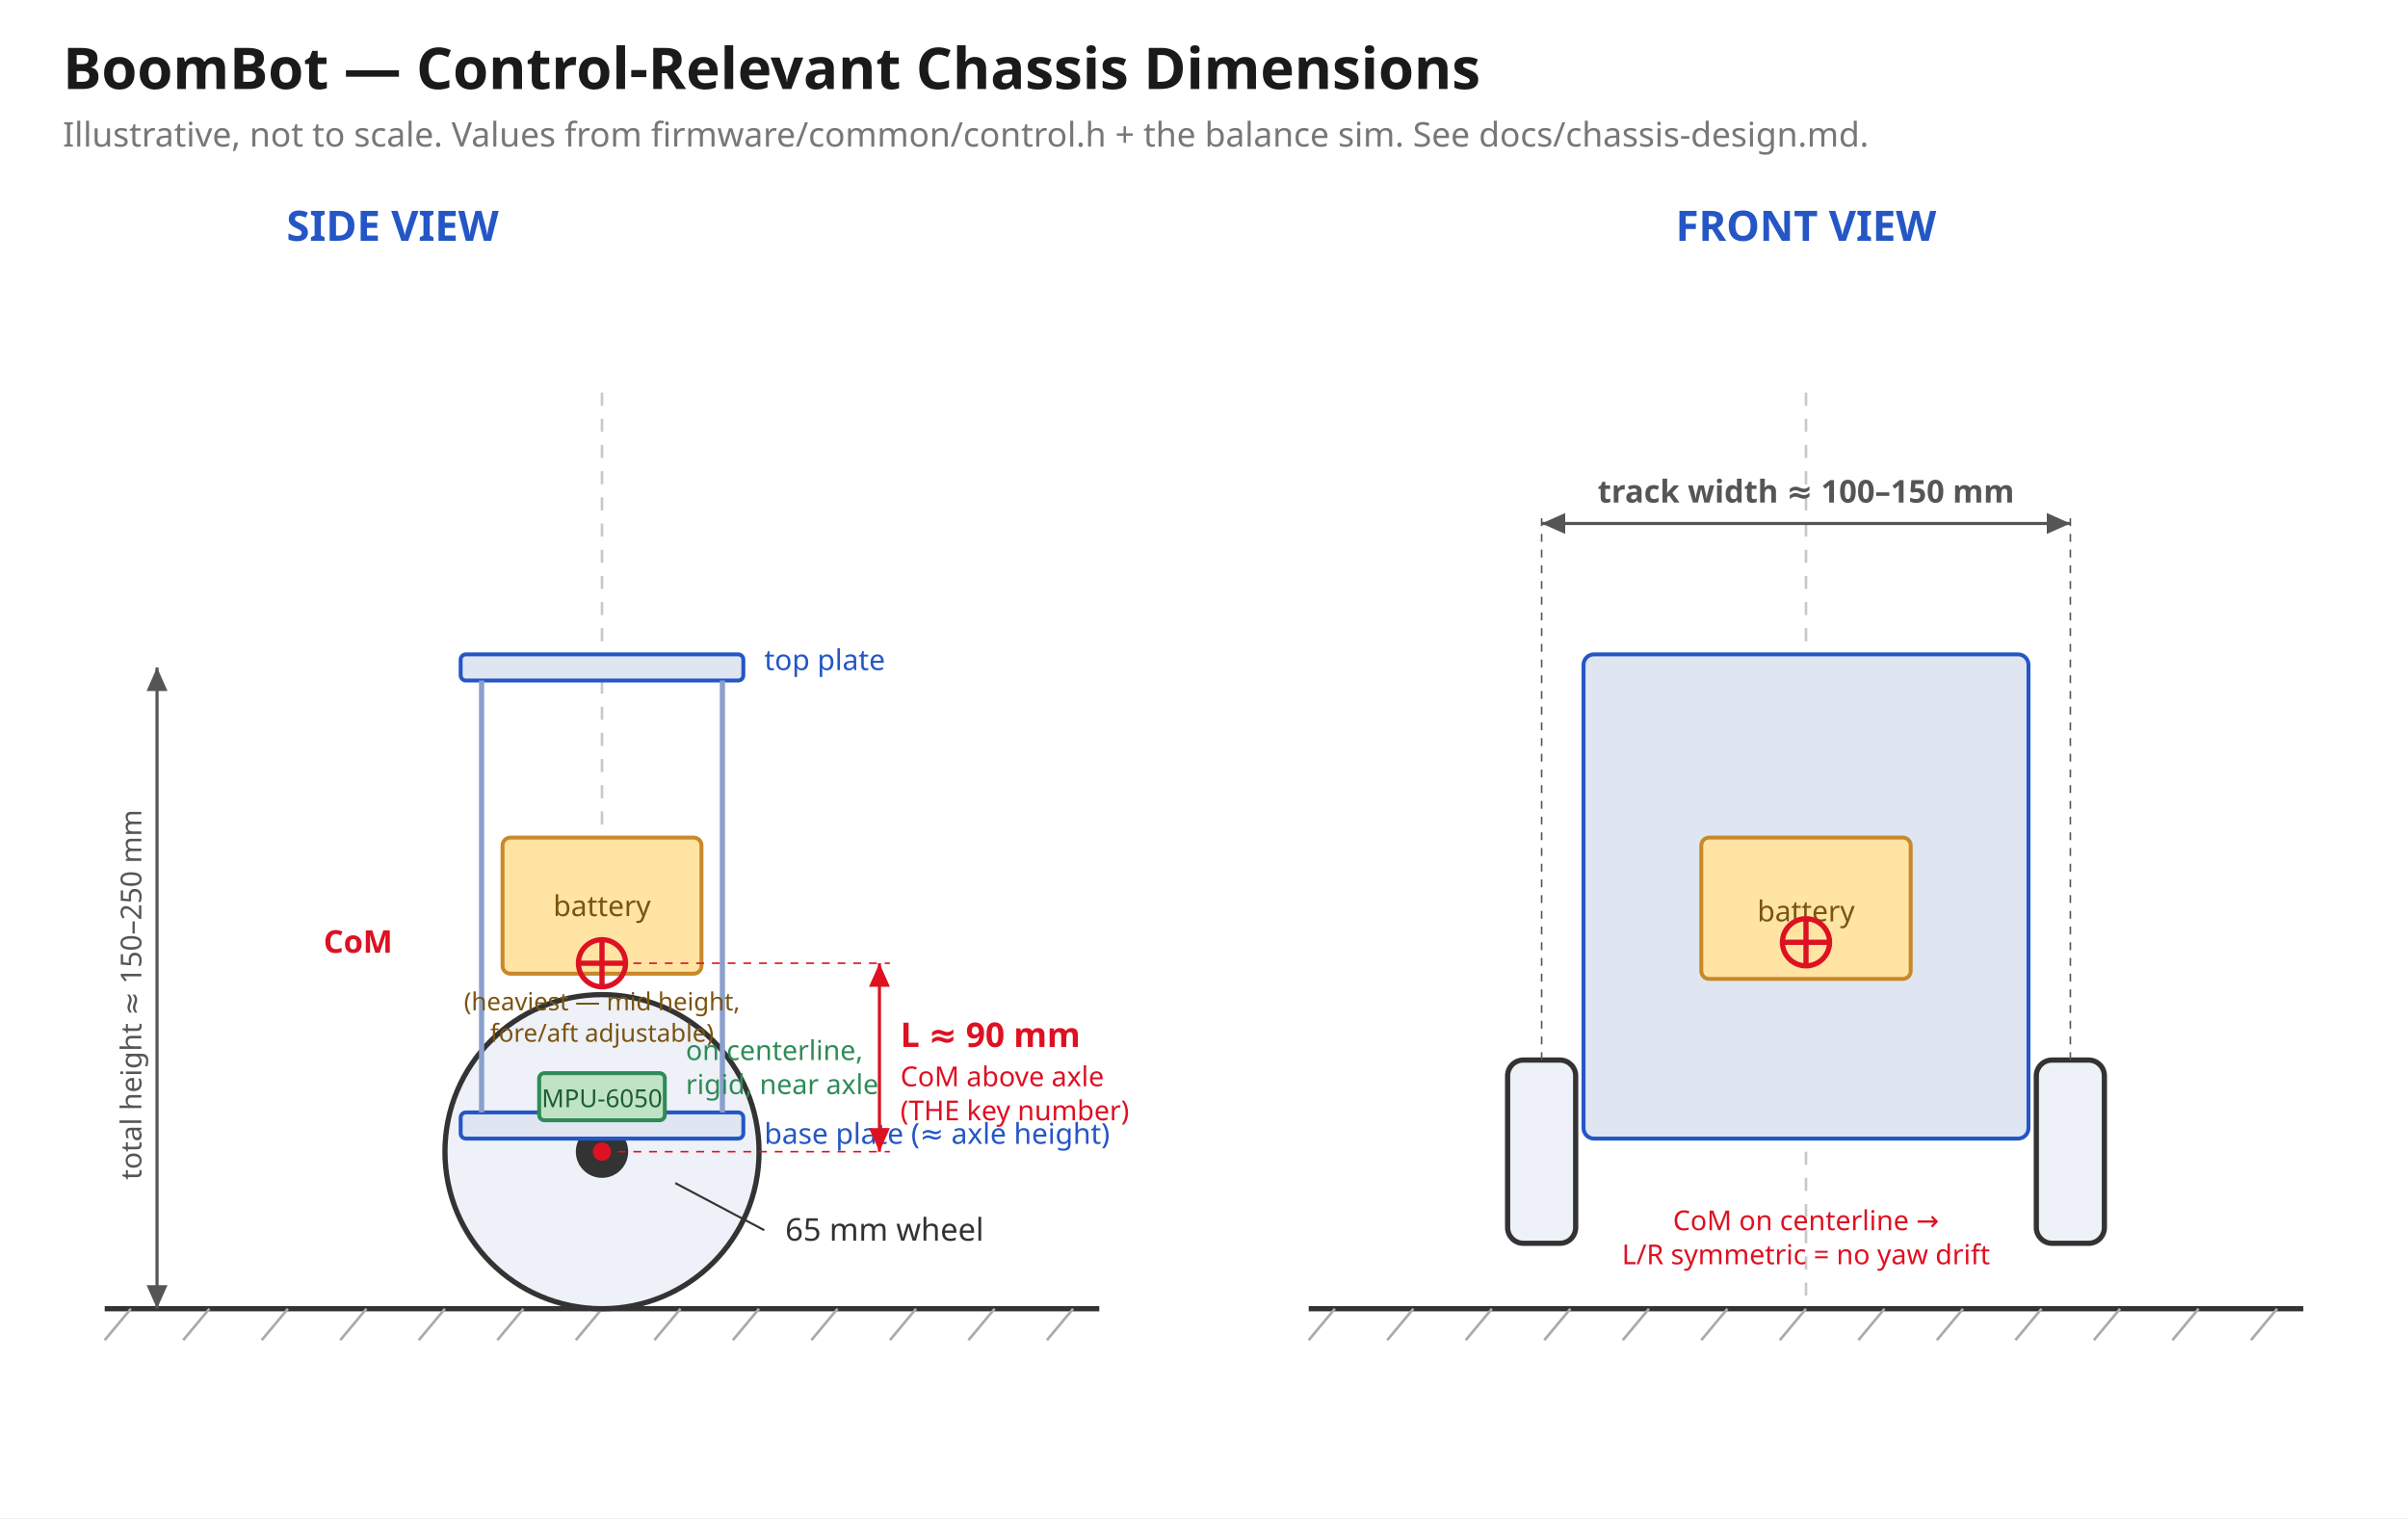
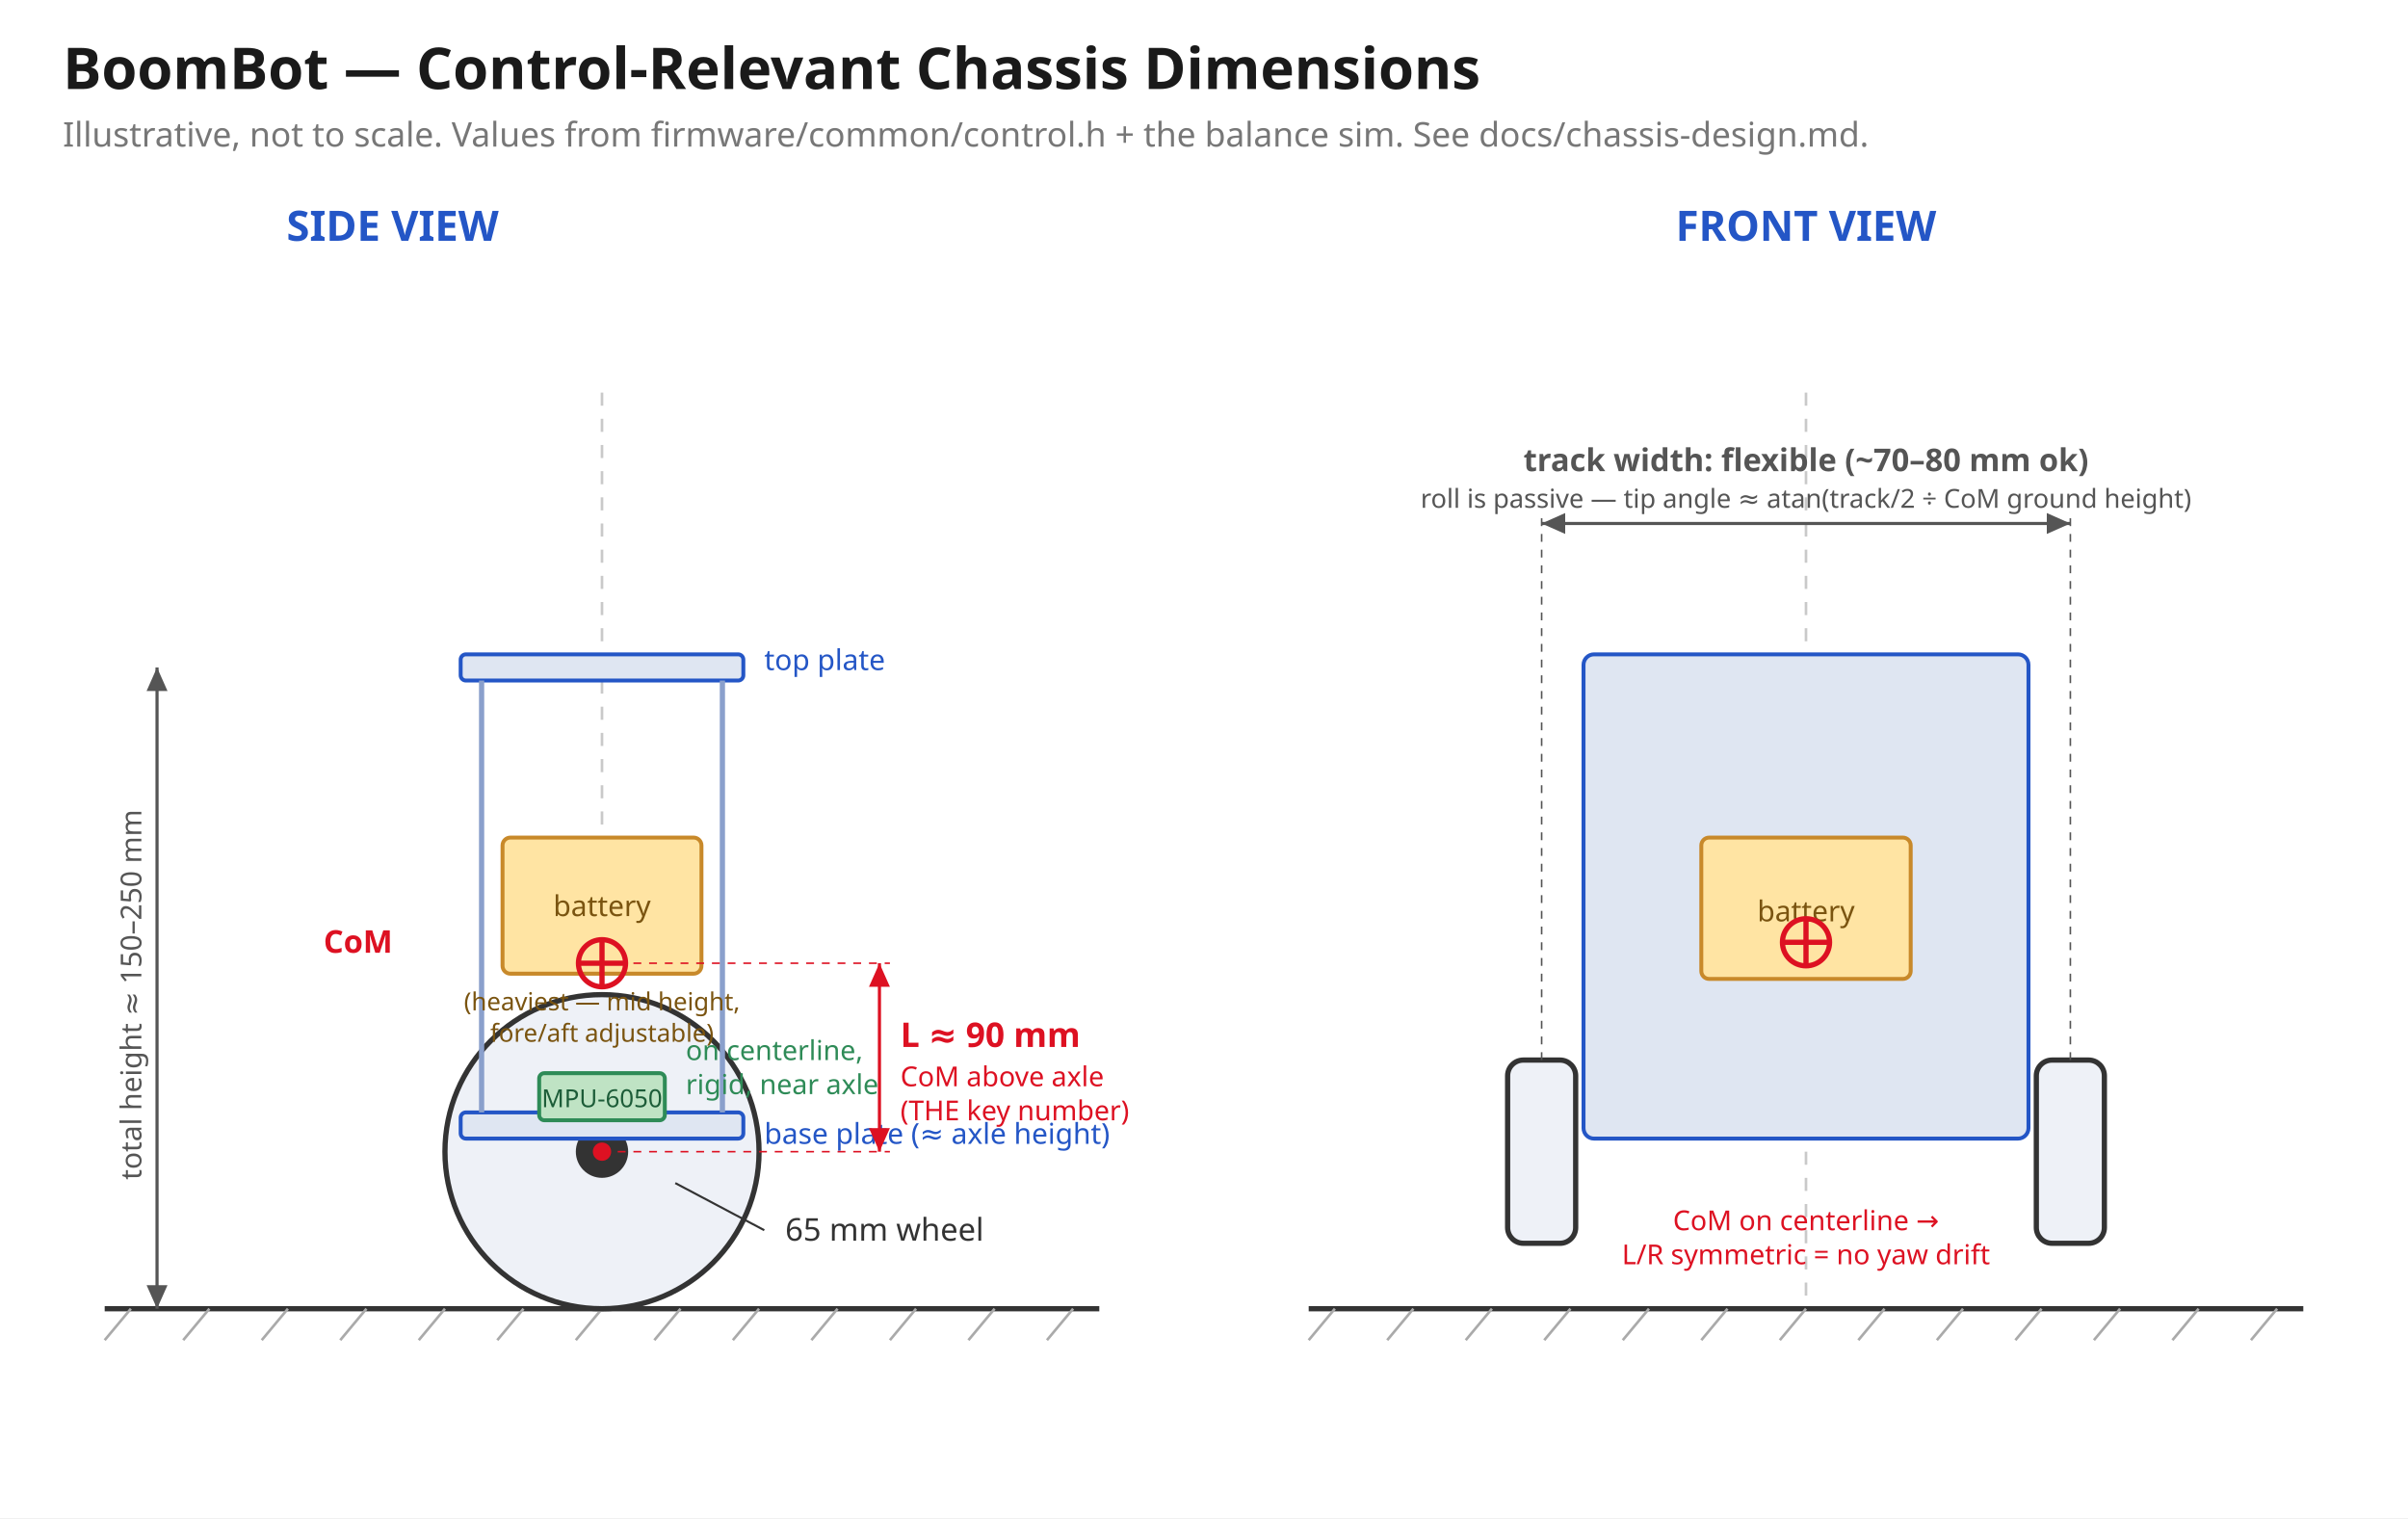
<svg xmlns="http://www.w3.org/2000/svg" width="920" height="580" viewBox="0 0 920 580" font-family="sans-serif">
  <rect width="920" height="580" fill="#ffffff" />
  <text x="24" y="34" font-size="22" font-weight="700" fill="#1a1a1a">BoomBot — Control-Relevant Chassis Dimensions</text>
  <text x="24" y="56" font-size="13" fill="#777">Illustrative, not to scale. Values from firmware/common/control.h + the balance sim. See docs/chassis-design.md.</text>
  <text x="150" y="92" font-size="16" font-weight="700" fill="#2456c6" text-anchor="middle">SIDE VIEW</text>
  <line x1="40" y1="500" x2="420" y2="500" stroke="#333" stroke-width="2" />
  <g stroke="#aaa" stroke-width="1">
    <line x1="50" y1="500" x2="40" y2="512" />
    <line x1="80" y1="500" x2="70" y2="512" />
    <line x1="110" y1="500" x2="100" y2="512" />
    <line x1="140" y1="500" x2="130" y2="512" />
    <line x1="170" y1="500" x2="160" y2="512" />
    <line x1="200" y1="500" x2="190" y2="512" />
    <line x1="230" y1="500" x2="220" y2="512" />
    <line x1="260" y1="500" x2="250" y2="512" />
    <line x1="290" y1="500" x2="280" y2="512" />
    <line x1="320" y1="500" x2="310" y2="512" />
    <line x1="350" y1="500" x2="340" y2="512" />
    <line x1="380" y1="500" x2="370" y2="512" />
    <line x1="410" y1="500" x2="400" y2="512" />
  </g>
  <line x1="230" y1="150" x2="230" y2="500" stroke="#c9c9c9" stroke-width="1" stroke-dasharray="5 5" />
  <circle cx="230" cy="440" r="60" fill="#eef1f7" stroke="#333" stroke-width="2" />
  <circle cx="230" cy="440" r="10" fill="#333" />
  <text x="300" y="474" font-size="12" fill="#333">65 mm wheel</text>
  <line x1="292" y1="470" x2="258" y2="452" stroke="#333" stroke-width="0.8" />
  <circle cx="230" cy="440" r="3.5" fill="#d12" />
  <rect x="176" y="425" width="108" height="10" rx="2" fill="#dfe6f2" stroke="#2456c6" stroke-width="1.5" />
  <rect x="176" y="250" width="108" height="10" rx="2" fill="#dfe6f2" stroke="#2456c6" stroke-width="1.5" />
  <line x1="184" y1="260" x2="184" y2="425" stroke="#8aa0cc" stroke-width="2" />
  <line x1="276" y1="260" x2="276" y2="425" stroke="#8aa0cc" stroke-width="2" />
  <text x="292" y="256" font-size="11" fill="#2456c6">top plate</text>
  <text x="292" y="437" font-size="11" fill="#2456c6">base plate (≈ axle height)</text>
  <rect x="192" y="320" width="76" height="52" rx="3" fill="#ffe4a3" stroke="#c8892a" stroke-width="1.5" />
  <text x="230" y="350" font-size="11" fill="#7a5410" text-anchor="middle">battery</text>
  <text x="230" y="386" font-size="9.5" fill="#7a5410" text-anchor="middle">(heaviest — mid height,</text>
  <text x="230" y="398" font-size="9.5" fill="#7a5410" text-anchor="middle">fore/aft adjustable)</text>
  <rect x="206" y="410" width="48" height="18" rx="2" fill="#bfe3c4" stroke="#2e8b57" stroke-width="1.5" />
  <text x="230" y="423" font-size="9.5" fill="#1c5c38" text-anchor="middle">MPU-6050</text>
  <text x="262" y="405" font-size="10.5" fill="#2e8b57">on centerline,</text>
  <text x="262" y="418" font-size="10.5" fill="#2e8b57">rigid, near axle</text>
  <circle cx="230" cy="368" r="9" fill="none" stroke="#d12" stroke-width="2" />
  <path d="M230 359 v18 M221 368 h18" stroke="#d12" stroke-width="2" />
  <text x="150" y="364" font-size="12" font-weight="700" fill="#d12" text-anchor="end">CoM</text>
  <line x1="336" y1="440" x2="336" y2="368" stroke="#d12" stroke-width="1.2" />
  <path d="M336 440 l-4 -9 h8 z" fill="#d12" />
  <path d="M336 368 l-4 9 h8 z" fill="#d12" />
  <line x1="230" y1="440" x2="340" y2="440" stroke="#d12" stroke-width="0.6" stroke-dasharray="3 3" />
  <line x1="230" y1="368" x2="340" y2="368" stroke="#d12" stroke-width="0.6" stroke-dasharray="3 3" />
  <text x="344" y="400" font-size="13" font-weight="700" fill="#d12">L ≈ 90 mm</text>
  <text x="344" y="415" font-size="10.5" fill="#d12">CoM above axle</text>
  <text x="344" y="428" font-size="10.5" fill="#d12">(THE key number)</text>
  <line x1="60" y1="255" x2="60" y2="500" stroke="#555" stroke-width="1.2" />
  <path d="M60 255 l-4 9 h8 z" fill="#555" />
  <path d="M60 500 l-4 -9 h8 z" fill="#555" />
  <text x="54" y="380" font-size="11" fill="#555" text-anchor="middle" transform="rotate(-90 54 380)">total height ≈ 150–250 mm</text>
  <text x="690" y="92" font-size="16" font-weight="700" fill="#2456c6" text-anchor="middle">FRONT VIEW</text>
  <line x1="500" y1="500" x2="880" y2="500" stroke="#333" stroke-width="2" />
  <g stroke="#aaa" stroke-width="1">
    <line x1="510" y1="500" x2="500" y2="512" />
    <line x1="540" y1="500" x2="530" y2="512" />
    <line x1="570" y1="500" x2="560" y2="512" />
    <line x1="600" y1="500" x2="590" y2="512" />
    <line x1="630" y1="500" x2="620" y2="512" />
    <line x1="660" y1="500" x2="650" y2="512" />
    <line x1="690" y1="500" x2="680" y2="512" />
    <line x1="720" y1="500" x2="710" y2="512" />
    <line x1="750" y1="500" x2="740" y2="512" />
    <line x1="780" y1="500" x2="770" y2="512" />
    <line x1="810" y1="500" x2="800" y2="512" />
    <line x1="840" y1="500" x2="830" y2="512" />
    <line x1="870" y1="500" x2="860" y2="512" />
  </g>
  <line x1="690" y1="150" x2="690" y2="500" stroke="#c9c9c9" stroke-width="1" stroke-dasharray="5 5" />
  <rect x="576" y="405" width="26" height="70" rx="6" fill="#eef1f7" stroke="#333" stroke-width="2" />
  <rect x="778" y="405" width="26" height="70" rx="6" fill="#eef1f7" stroke="#333" stroke-width="2" />
  <rect x="605" y="250" width="170" height="185" rx="4" fill="#dfe6f2" stroke="#2456c6" stroke-width="1.5" />
  <rect x="650" y="320" width="80" height="54" rx="3" fill="#ffe4a3" stroke="#c8892a" stroke-width="1.5" />
  <text x="690" y="352" font-size="11" fill="#7a5410" text-anchor="middle">battery</text>
  <circle cx="690" cy="360" r="9" fill="none" stroke="#d12" stroke-width="2" />
  <path d="M690 351 v18 M681 360 h18" stroke="#d12" stroke-width="2" />
  <text x="690" y="470" font-size="10.5" fill="#d12" text-anchor="middle">CoM on centerline →</text>
  <text x="690" y="483" font-size="10.5" fill="#d12" text-anchor="middle">L/R symmetric = no yaw drift</text>
  <line x1="589" y1="200" x2="791" y2="200" stroke="#555" stroke-width="1.2" />
  <path d="M589 200 l9 -4 v8 z" fill="#555" />
  <path d="M791 200 l-9 -4 v8 z" fill="#555" />
  <line x1="589" y1="405" x2="589" y2="196" stroke="#555" stroke-width="0.6" stroke-dasharray="3 3" />
  <line x1="791" y1="405" x2="791" y2="196" stroke="#555" stroke-width="0.6" stroke-dasharray="3 3" />
-   <text x="690" y="192" font-size="12" font-weight="700" fill="#555" text-anchor="middle">track width ≈ 100–150 mm</text>
+   <text x="690" y="180" font-size="12" font-weight="700" fill="#555" text-anchor="middle">track width: flexible (~70–80 mm ok)</text>
+   <text x="690" y="194" font-size="10" fill="#555" text-anchor="middle">roll is passive — tip angle ≈ atan(track/2 ÷ CoM ground height)</text>
  <rect x="500" y="250" width="0" height="0" fill="none" />
</svg>
